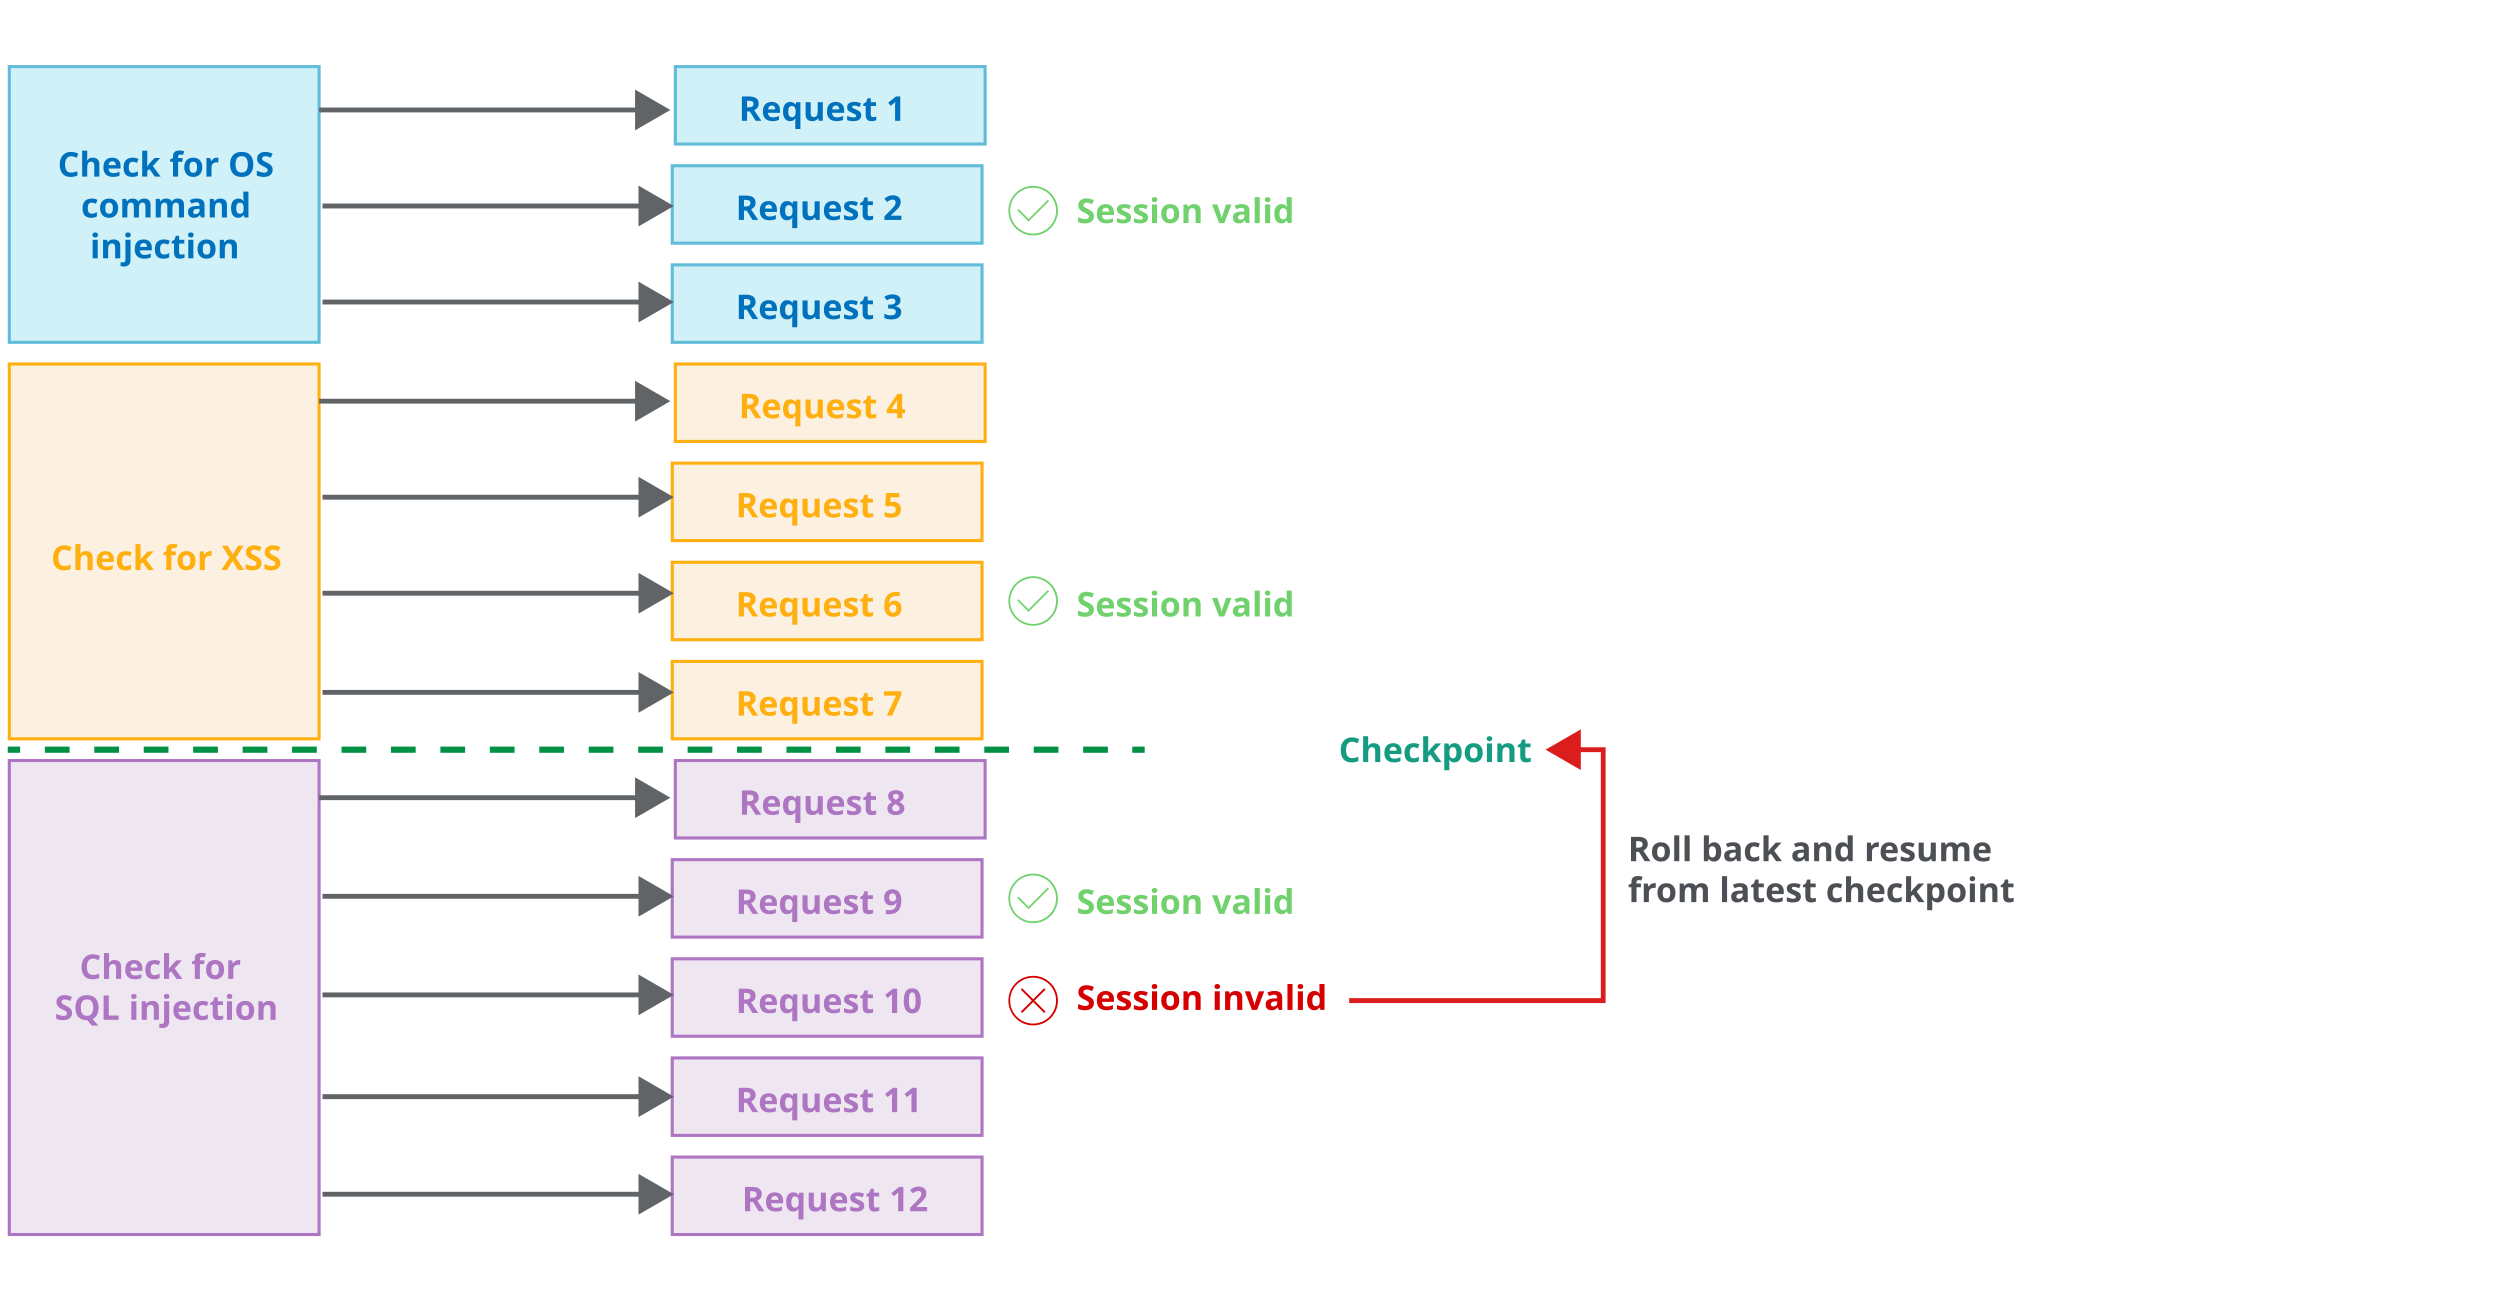
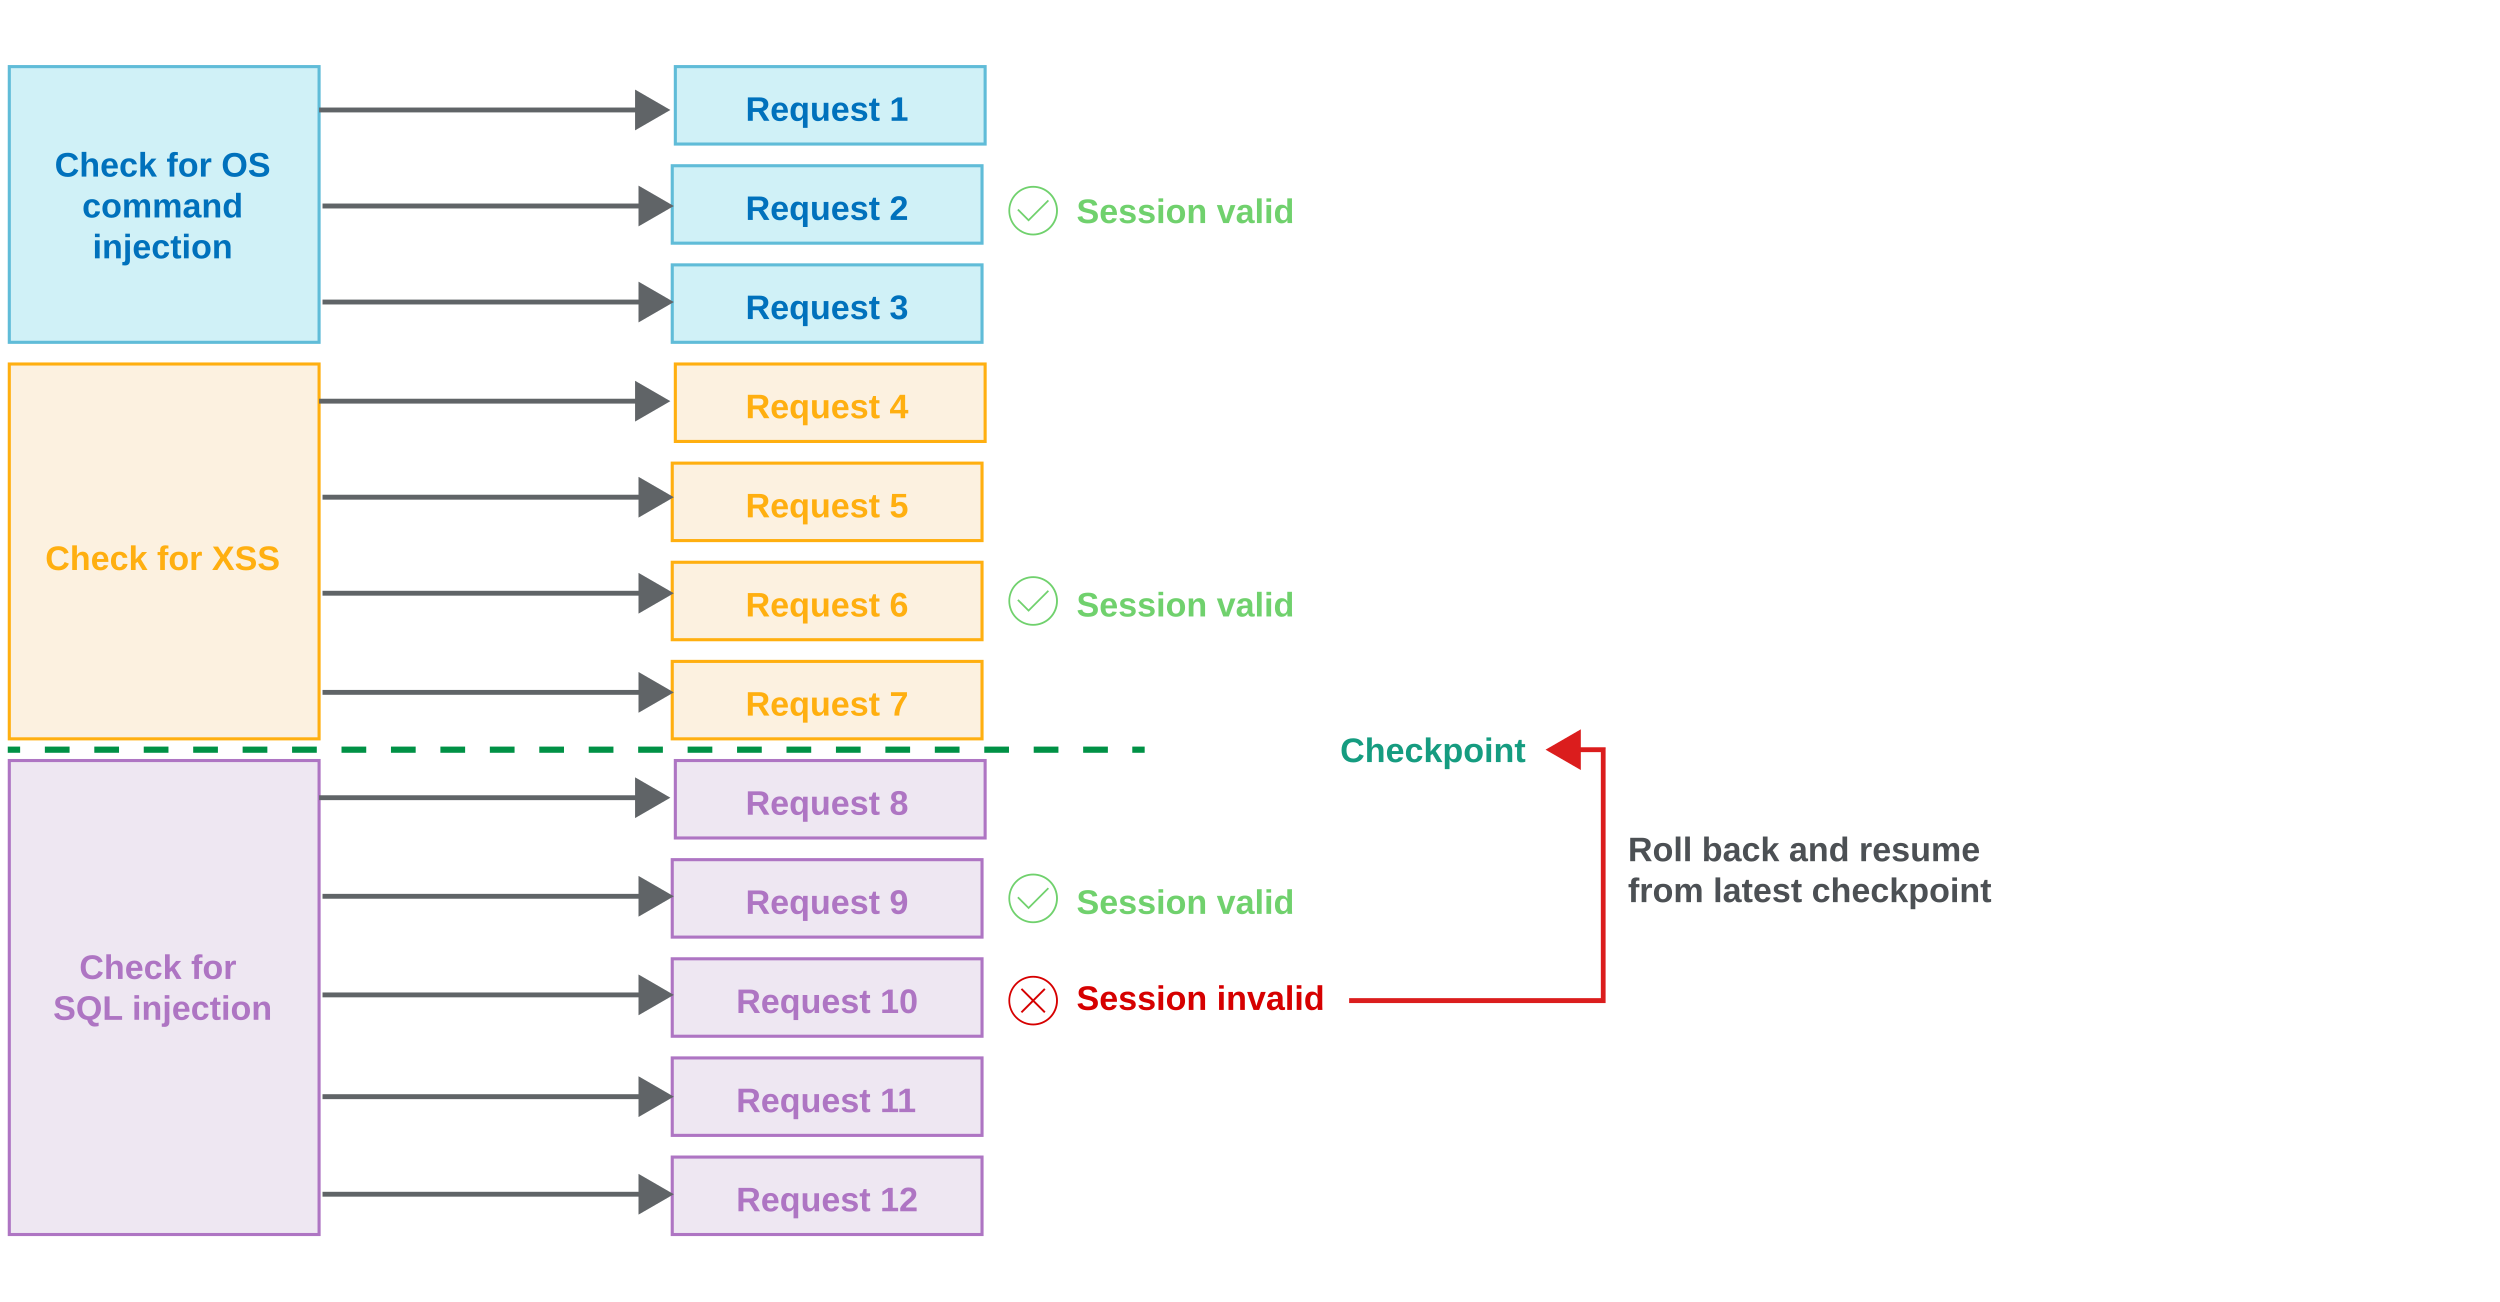
<svg xmlns="http://www.w3.org/2000/svg" width="807" height="420" viewBox="0 0 807 420">
-   <g>
-     <rect x="3" y="117.5" width="100" height="121" fill="#fcf1e0" stroke="#ffaf10" stroke-miterlimit="10" />
-     <rect x="218" y="117.5" width="100" height="25" fill="#fcf1e0" stroke="#ffaf10" stroke-miterlimit="10" />
-     <rect x="217" y="149.5" width="100" height="25" fill="#fcf1e0" stroke="#ffaf10" stroke-miterlimit="10" />
-     <rect x="217" y="181.5" width="100" height="25" fill="#fcf1e0" stroke="#ffaf10" stroke-miterlimit="10" />
-     <rect x="217" y="213.5" width="100" height="25" fill="#fcf1e0" stroke="#ffaf10" stroke-miterlimit="10" />
-     <rect x="3" y="245.5" width="100" height="153" fill="#eee7f2" stroke="#ae75c3" stroke-miterlimit="10" />
-     <rect x="218" y="245.5" width="100" height="25" fill="#eee7f2" stroke="#ae75c3" stroke-miterlimit="10" />
-     <rect x="217" y="277.5" width="100" height="25" fill="#eee7f2" stroke="#ae75c3" stroke-miterlimit="10" />
-     <rect x="217" y="309.5" width="100" height="25" fill="#eee7f2" stroke="#ae75c3" stroke-miterlimit="10" />
-     <rect x="217" y="341.5" width="100" height="25" fill="#eee7f2" stroke="#ae75c3" stroke-miterlimit="10" />
-     <rect x="217" y="373.5" width="100" height="25" fill="#eee7f2" stroke="#ae75c3" stroke-miterlimit="10" />
-     <rect x="3" y="21.5" width="100" height="89" fill="#d0f1f7" stroke="#60bcd8" stroke-miterlimit="10" />
-     <rect x="218" y="21.5" width="100" height="25" fill="#d0f1f7" stroke="#60bcd8" stroke-miterlimit="10" />
-     <rect x="217" y="53.5" width="100" height="25" fill="#d0f1f7" stroke="#60bcd8" stroke-miterlimit="10" />
-     <rect x="217" y="85.5" width="100" height="25" fill="#d0f1f7" stroke="#60bcd8" stroke-miterlimit="10" />
-     <g>
-       <line x1="2.5" y1="242" x2="6.5" y2="242" fill="none" stroke="#009145" stroke-miterlimit="10" stroke-width="2" />
-       <line x1="14.48" y1="242" x2="361.51" y2="242" fill="none" stroke="#009145" stroke-miterlimit="10" stroke-width="2" stroke-dasharray="7.98 7.98" />
-       <line x1="365.5" y1="242" x2="369.5" y2="242" fill="none" stroke="#009145" stroke-miterlimit="10" stroke-width="2" />
-     </g>
-     <polygon points="103 36.29 205 36.29 205 42.08 216.39 35.5 205 28.92 205 34.71 103 34.71 103 36.29" fill="#606467" />
-     <polygon points="104.11 67.29 206.11 67.29 206.11 73.08 217.5 66.5 206.11 59.92 206.11 65.71 104.11 65.71 104.11 67.29" fill="#606467" />
-     <polygon points="104.11 98.29 206.11 98.29 206.11 104.08 217.5 97.5 206.11 90.92 206.11 96.71 104.11 96.71 104.11 98.29" fill="#606467" />
-     <polygon points="103 130.29 205 130.29 205 136.08 216.39 129.5 205 122.92 205 128.71 103 128.71 103 130.29" fill="#606467" />
-     <polygon points="104.11 161.29 206.11 161.29 206.11 167.08 217.5 160.5 206.11 153.92 206.11 159.71 104.11 159.71 104.11 161.29" fill="#606467" />
-     <polygon points="104.11 192.29 206.11 192.29 206.11 198.08 217.5 191.5 206.11 184.92 206.11 190.71 104.11 190.71 104.11 192.29" fill="#606467" />
-     <polygon points="104.11 224.29 206.11 224.29 206.11 230.08 217.5 223.5 206.11 216.92 206.11 222.71 104.11 222.71 104.11 224.29" fill="#606467" />
-     <g>
-       <path d="M339.16,62.34a8,8,0,1,0,0,11.32A8,8,0,0,0,339.16,62.34Zm-.43,10.9a7.41,7.41,0,1,1,0-10.48A7.42,7.42,0,0,1,338.73,73.24Z" fill="#70d16d" />
-       <polygon points="332.02 70.69 328.78 67.44 328.37 67.85 332.02 71.5 338.62 64.9 338.22 64.5 332.02 70.69" fill="#70d16d" />
-     </g>
-     <g>
-       <path d="M339.16,188.34a8,8,0,1,0,0,11.32A8,8,0,0,0,339.16,188.34Zm-.43,10.9a7.41,7.41,0,1,1,0-10.48A7.42,7.42,0,0,1,338.73,199.24Z" fill="#70d16d" />
-       <polygon points="332.02 196.69 328.78 193.44 328.37 193.85 332.02 197.5 338.62 190.9 338.22 190.5 332.02 196.69" fill="#70d16d" />
-     </g>
-     <g>
-       <path d="M339.16,284.34a8,8,0,1,0,0,11.32A8,8,0,0,0,339.16,284.34Zm-.43,10.9a7.41,7.41,0,1,1,0-10.48A7.42,7.42,0,0,1,338.73,295.24Z" fill="#70d16d" />
-       <polygon points="332.02 292.69 328.78 289.44 328.37 289.85 332.02 293.5 338.62 286.9 338.22 286.5 332.02 292.69" fill="#70d16d" />
-     </g>
-     <g>
-       <path d="M339.16,317.34a8,8,0,1,0,0,11.32A8,8,0,0,0,339.16,317.34Zm-.43,10.9a7.41,7.41,0,1,1,0-10.48A7.42,7.42,0,0,1,338.73,328.24Z" fill="#d60000" />
-       <polygon points="337.05 319 333.5 322.55 329.94 319 329.5 319.44 333.05 323 329.5 326.56 329.94 327 333.5 323.45 337.05 327 337.5 326.56 333.94 323 337.5 319.44 337.05 319" fill="#d60000" />
-     </g>
-     <path d="M435.5,323.79h82.62s.14,0,.17,0V241.92a2.64,2.64,0,0,0,0-.71h-8v-5.79l-10.47,6.05-.92.53.92.53,10.47,6.05v-5.79h6.46a2.53,2.53,0,0,1,0,.56v78.84s-.09,0-.13,0H435.5Z" fill="#db1d1d" />
-     <polygon points="103 258.29 205 258.29 205 264.08 216.39 257.5 205 250.92 205 256.71 103 256.71 103 258.29" fill="#606467" />
-     <polygon points="104.11 290.12 206.11 290.12 206.11 295.9 217.5 289.32 206.11 282.75 206.11 288.53 104.11 288.53 104.11 290.12" fill="#606467" />
-     <polygon points="104.11 321.94 206.11 321.94 206.11 327.73 217.5 321.15 206.11 314.57 206.11 320.36 104.11 320.36 104.11 321.94" fill="#606467" />
-     <polygon points="104.11 354.79 206.11 354.79 206.11 360.58 217.5 354 206.11 347.42 206.11 353.21 104.11 353.21 104.11 354.79" fill="#606467" />
-     <polygon points="104.11 386.29 206.11 386.29 206.11 392.08 217.5 385.5 206.11 378.92 206.11 384.71 104.11 384.71 104.11 386.29" fill="#606467" />
-     <text transform="translate(16.48 184)" font-size="11" fill="#ffaf10" font-family="DroidSans-Bold, Droid Sans" font-weight="700">Check for XSS</text>
-     <text transform="translate(238.5 135)" font-size="11" fill="#ffaf10" font-family="DroidSans-Bold, Droid Sans" font-weight="700">Request 4</text>
-     <text transform="translate(237.5 167)" font-size="11" fill="#ffaf10" font-family="DroidSans-Bold, Droid Sans" font-weight="700">Request 5</text>
-     <text transform="translate(237.5 199)" font-size="11" fill="#ffaf10" font-family="DroidSans-Bold, Droid Sans" font-weight="700">Request 6</text>
-     <text transform="translate(237.5 231)" font-size="11" fill="#ffaf10" font-family="DroidSans-Bold, Droid Sans" font-weight="700">Request 7</text>
-     <text transform="translate(25.69 316)" font-size="11" fill="#ae75c3" font-family="DroidSans-Bold, Droid Sans" font-weight="700">Check for <tspan x="-8.05" y="13.2">SQL injection</tspan>
-     </text>
-     <text transform="translate(238.5 263)" font-size="11" fill="#ae75c3" font-family="DroidSans-Bold, Droid Sans" font-weight="700">Request 8</text>
-     <text transform="translate(237.5 295)" font-size="11" fill="#ae75c3" font-family="DroidSans-Bold, Droid Sans" font-weight="700">Request 9</text>
-     <text transform="translate(237.5 327)" font-size="11" fill="#ae75c3" font-family="DroidSans-Bold, Droid Sans" font-weight="700">Request 10</text>
-     <text transform="translate(237.5 359)" font-size="11" fill="#ae75c3" font-family="DroidSans-Bold, Droid Sans" font-weight="700">Request 11</text>
-     <text transform="translate(239.5 391)" font-size="11" fill="#ae75c3" font-family="DroidSans-Bold, Droid Sans" font-weight="700">Request 12</text>
-     <text transform="translate(18.65 57)" font-size="11" fill="#0071bc" font-family="DroidSans-Bold, Droid Sans" font-weight="700">Check for OS<tspan x="7.5" y="13.2">command</tspan>
-       <tspan x="10.4" y="26.4">injection</tspan>
-     </text>
-     <text transform="translate(238.5 39)" font-size="11" fill="#0071bc" font-family="DroidSans-Bold, Droid Sans" font-weight="700">Request 1</text>
-     <text transform="translate(237.5 71)" font-size="11" fill="#0071bc" font-family="DroidSans-Bold, Droid Sans" font-weight="700">Request 2</text>
-     <text transform="translate(237.5 103)" font-size="11" fill="#0071bc" font-family="DroidSans-Bold, Droid Sans" font-weight="700">Request 3</text>
-     <text transform="translate(347.5 72)" font-size="11" fill="#70d16d" font-family="DroidSans-Bold, Droid Sans" font-weight="700">Session valid</text>
-     <text transform="translate(347.5 199)" font-size="11" fill="#70d16d" font-family="DroidSans-Bold, Droid Sans" font-weight="700">Session valid</text>
-     <text transform="translate(347.5 326)" font-size="11" fill="#d60000" font-family="DroidSans-Bold, Droid Sans" font-weight="700">Session invalid</text>
-     <text transform="translate(432.14 246)" font-size="11" fill="#159c80" font-family="DroidSans-Bold, Droid Sans" font-weight="700">Checkpoint</text>
-     <text transform="translate(525.5 278)" font-size="11" fill="#4c5054" font-family="DroidSans-Bold, Droid Sans" font-weight="700">Roll back and resume<tspan x="0" y="13.2">from latest checkpoint</tspan>
-     </text>
-     <text transform="translate(347.5 295)" font-size="11" fill="#70d16d" font-family="DroidSans-Bold, Droid Sans" font-weight="700">Session valid</text>
-   </g>
+   <rect x="3" y="117.5" width="100" height="121" fill="#fcf1e0" stroke="#ffaf10" stroke-miterlimit="10" />
+   <rect x="218" y="117.5" width="100" height="25" fill="#fcf1e0" stroke="#ffaf10" stroke-miterlimit="10" />
+   <rect x="217" y="149.5" width="100" height="25" fill="#fcf1e0" stroke="#ffaf10" stroke-miterlimit="10" />
+   <rect x="217" y="181.5" width="100" height="25" fill="#fcf1e0" stroke="#ffaf10" stroke-miterlimit="10" />
+   <rect x="217" y="213.5" width="100" height="25" fill="#fcf1e0" stroke="#ffaf10" stroke-miterlimit="10" />
+   <rect x="3" y="245.5" width="100" height="153" fill="#eee7f2" stroke="#ae75c3" stroke-miterlimit="10" />
+   <rect x="218" y="245.5" width="100" height="25" fill="#eee7f2" stroke="#ae75c3" stroke-miterlimit="10" />
+   <rect x="217" y="277.5" width="100" height="25" fill="#eee7f2" stroke="#ae75c3" stroke-miterlimit="10" />
+   <rect x="217" y="309.5" width="100" height="25" fill="#eee7f2" stroke="#ae75c3" stroke-miterlimit="10" />
+   <rect x="217" y="341.5" width="100" height="25" fill="#eee7f2" stroke="#ae75c3" stroke-miterlimit="10" />
+   <rect x="217" y="373.5" width="100" height="25" fill="#eee7f2" stroke="#ae75c3" stroke-miterlimit="10" />
+   <rect x="3" y="21.5" width="100" height="89" fill="#d0f1f7" stroke="#60bcd8" stroke-miterlimit="10" />
+   <rect x="218" y="21.5" width="100" height="25" fill="#d0f1f7" stroke="#60bcd8" stroke-miterlimit="10" />
+   <rect x="217" y="53.5" width="100" height="25" fill="#d0f1f7" stroke="#60bcd8" stroke-miterlimit="10" />
+   <rect x="217" y="85.5" width="100" height="25" fill="#d0f1f7" stroke="#60bcd8" stroke-miterlimit="10" />
+   <line x1="2.5" y1="242" x2="6.5" y2="242" fill="none" stroke="#009145" stroke-miterlimit="10" stroke-width="2" />
+   <line x1="14.48" y1="242" x2="361.51" y2="242" fill="none" stroke="#009145" stroke-miterlimit="10" stroke-width="2" stroke-dasharray="7.98 7.98" />
+   <line x1="365.5" y1="242" x2="369.5" y2="242" fill="none" stroke="#009145" stroke-miterlimit="10" stroke-width="2" />
+   <polygon points="103 36.29 205 36.29 205 42.08 216.39 35.5 205 28.92 205 34.71 103 34.71 103 36.29" fill="#606467" />
+   <polygon points="104.11 67.29 206.11 67.29 206.11 73.08 217.5 66.5 206.11 59.92 206.11 65.71 104.11 65.71 104.11 67.29" fill="#606467" />
+   <polygon points="104.11 98.29 206.11 98.29 206.11 104.08 217.5 97.5 206.11 90.92 206.11 96.71 104.11 96.71 104.11 98.29" fill="#606467" />
+   <polygon points="103 130.29 205 130.29 205 136.08 216.39 129.5 205 122.92 205 128.71 103 128.71 103 130.29" fill="#606467" />
+   <polygon points="104.11 161.29 206.11 161.29 206.11 167.08 217.5 160.5 206.11 153.92 206.11 159.71 104.11 159.71 104.11 161.29" fill="#606467" />
+   <polygon points="104.11 192.29 206.11 192.29 206.11 198.08 217.5 191.5 206.11 184.92 206.11 190.71 104.11 190.71 104.11 192.29" fill="#606467" />
+   <polygon points="104.11 224.29 206.11 224.29 206.11 230.08 217.5 223.5 206.11 216.92 206.11 222.71 104.11 222.71 104.11 224.29" fill="#606467" />
+   <path d="M339.16,62.34a8,8,0,1,0,0,11.32A8,8,0,0,0,339.16,62.34Zm-.43,10.9a7.41,7.41,0,1,1,0-10.48A7.42,7.42,0,0,1,338.73,73.24Z" fill="#70d16d" />
+   <polygon points="332.02 70.69 328.78 67.44 328.37 67.85 332.02 71.5 338.62 64.9 338.22 64.5 332.02 70.69" fill="#70d16d" />
+   <path d="M339.16,188.34a8,8,0,1,0,0,11.32A8,8,0,0,0,339.16,188.34Zm-.43,10.9a7.41,7.41,0,1,1,0-10.48A7.42,7.42,0,0,1,338.73,199.24Z" fill="#70d16d" />
+   <polygon points="332.02 196.69 328.78 193.44 328.37 193.85 332.02 197.5 338.62 190.9 338.22 190.5 332.02 196.69" fill="#70d16d" />
+   <path d="M339.16,284.34a8,8,0,1,0,0,11.32A8,8,0,0,0,339.16,284.34Zm-.43,10.9a7.41,7.41,0,1,1,0-10.48A7.42,7.42,0,0,1,338.73,295.24Z" fill="#70d16d" />
+   <polygon points="332.02 292.69 328.78 289.44 328.37 289.85 332.02 293.5 338.62 286.9 338.22 286.5 332.02 292.69" fill="#70d16d" />
+   <path d="M339.16,317.34a8,8,0,1,0,0,11.32A8,8,0,0,0,339.16,317.34Zm-.43,10.9a7.41,7.41,0,1,1,0-10.48A7.42,7.42,0,0,1,338.73,328.24Z" fill="#d60000" />
+   <polygon points="337.05 319 333.5 322.55 329.94 319 329.5 319.44 333.05 323 329.5 326.56 329.94 327 333.5 323.45 337.05 327 337.5 326.56 333.94 323 337.5 319.44 337.05 319" fill="#d60000" />
+   <path d="M435.5,323.79h82.62s.14,0,.17,0V241.92a2.64,2.64,0,0,0,0-.71h-8v-5.79l-10.47,6.05-.92.53.92.53,10.47,6.05v-5.79h6.46a2.53,2.53,0,0,1,0,.56v78.84s-.09,0-.13,0H435.5Z" fill="#db1d1d" />
+   <polygon points="103 258.29 205 258.29 205 264.08 216.39 257.5 205 250.92 205 256.71 103 256.71 103 258.29" fill="#606467" />
+   <polygon points="104.11 290.12 206.11 290.12 206.11 295.9 217.5 289.32 206.11 282.75 206.11 288.53 104.11 288.53 104.11 290.12" fill="#606467" />
+   <polygon points="104.11 321.94 206.11 321.94 206.11 327.73 217.5 321.15 206.11 314.57 206.11 320.36 104.11 320.36 104.11 321.94" fill="#606467" />
+   <polygon points="104.11 354.79 206.11 354.79 206.11 360.58 217.5 354 206.11 347.42 206.11 353.21 104.11 353.21 104.11 354.79" fill="#606467" />
+   <polygon points="104.11 386.29 206.11 386.29 206.11 392.08 217.5 385.5 206.11 378.92 206.11 384.71 104.11 384.71 104.11 386.29" fill="#606467" />
+   <text transform="translate(14.6 184)" font-size="11" fill="#ffaf10" font-family="Arial-BoldMT, Arial" font-weight="700">Check for XSS</text>
+   <text transform="translate(240.67 135)" font-size="11" fill="#ffaf10" font-family="Arial-BoldMT, Arial" font-weight="700">Request 4</text>
+   <text transform="translate(240.67 167)" font-size="11" fill="#ffaf10" font-family="Arial-BoldMT, Arial" font-weight="700">Request 5</text>
+   <text transform="translate(240.67 199)" font-size="11" fill="#ffaf10" font-family="Arial-BoldMT, Arial" font-weight="700">Request 6</text>
+   <text transform="translate(240.67 231)" font-size="11" fill="#ffaf10" font-family="Arial-BoldMT, Arial" font-weight="700">Request 7</text>
+   <text transform="translate(25.6 316)" font-size="11" fill="#ae75c3" font-family="Arial-BoldMT, Arial" font-weight="700">Check for <tspan x="-8.45" y="13.2">SQ</tspan>
+     <tspan x="7.44" y="13.2" letter-spacing="-0.02em">L</tspan>
+     <tspan x="13.96" y="13.2" xml:space="preserve"> injection</tspan>
+   </text>
+   <text transform="translate(240.67 263)" font-size="11" fill="#ae75c3" font-family="Arial-BoldMT, Arial" font-weight="700">Request 8</text>
+   <text transform="translate(240.67 295)" font-size="11" fill="#ae75c3" font-family="Arial-BoldMT, Arial" font-weight="700">Request 9</text>
+   <text transform="translate(237.64 327)" font-size="11" fill="#ae75c3" font-family="Arial-BoldMT, Arial" font-weight="700">Request 10</text>
+   <text transform="translate(237.64 359)" font-size="11" fill="#ae75c3" font-family="Arial-BoldMT, Arial" font-weight="700">Request <tspan x="46.45" y="0" letter-spacing="-0.06em">1</tspan>
+     <tspan x="51.97" y="0">1</tspan>
+   </text>
+   <text transform="translate(237.64 391)" font-size="11" fill="#ae75c3" font-family="Arial-BoldMT, Arial" font-weight="700">Request 12</text>
+   <text transform="translate(17.65 57)" font-size="11" fill="#0071bc" font-family="Arial-BoldMT, Arial" font-weight="700">Check for OS<tspan x="8.86" y="13.2">command</tspan>
+     <tspan x="12.23" y="26.4">injection</tspan>
+   </text>
+   <text transform="translate(240.67 39)" font-size="11" fill="#0071bc" font-family="Arial-BoldMT, Arial" font-weight="700">Request 1</text>
+   <text transform="translate(240.67 71)" font-size="11" fill="#0071bc" font-family="Arial-BoldMT, Arial" font-weight="700">Request 2</text>
+   <text transform="translate(240.67 103)" font-size="11" fill="#0071bc" font-family="Arial-BoldMT, Arial" font-weight="700">Request 3</text>
+   <text transform="translate(347.5 72)" font-size="11" fill="#70d16d" font-family="Arial-BoldMT, Arial" font-weight="700">Session valid</text>
+   <text transform="translate(347.5 199)" font-size="11" fill="#70d16d" font-family="Arial-BoldMT, Arial" font-weight="700">Session valid</text>
+   <text transform="translate(347.5 326)" font-size="11" fill="#d60000" font-family="Arial-BoldMT, Arial" font-weight="700">Session invalid</text>
+   <text transform="translate(432.6 246)" font-size="11" fill="#159c80" font-family="Arial-BoldMT, Arial" font-weight="700">Checkpoint</text>
+   <text transform="translate(525.5 278)" font-size="11" fill="#4c5054" font-family="Arial-BoldMT, Arial" font-weight="700">Roll back and resume<tspan x="0" y="13.2">from latest checkpoint</tspan>
+   </text>
+   <text transform="translate(347.5 295)" font-size="11" fill="#70d16d" font-family="Arial-BoldMT, Arial" font-weight="700">Session valid</text>
</svg>
